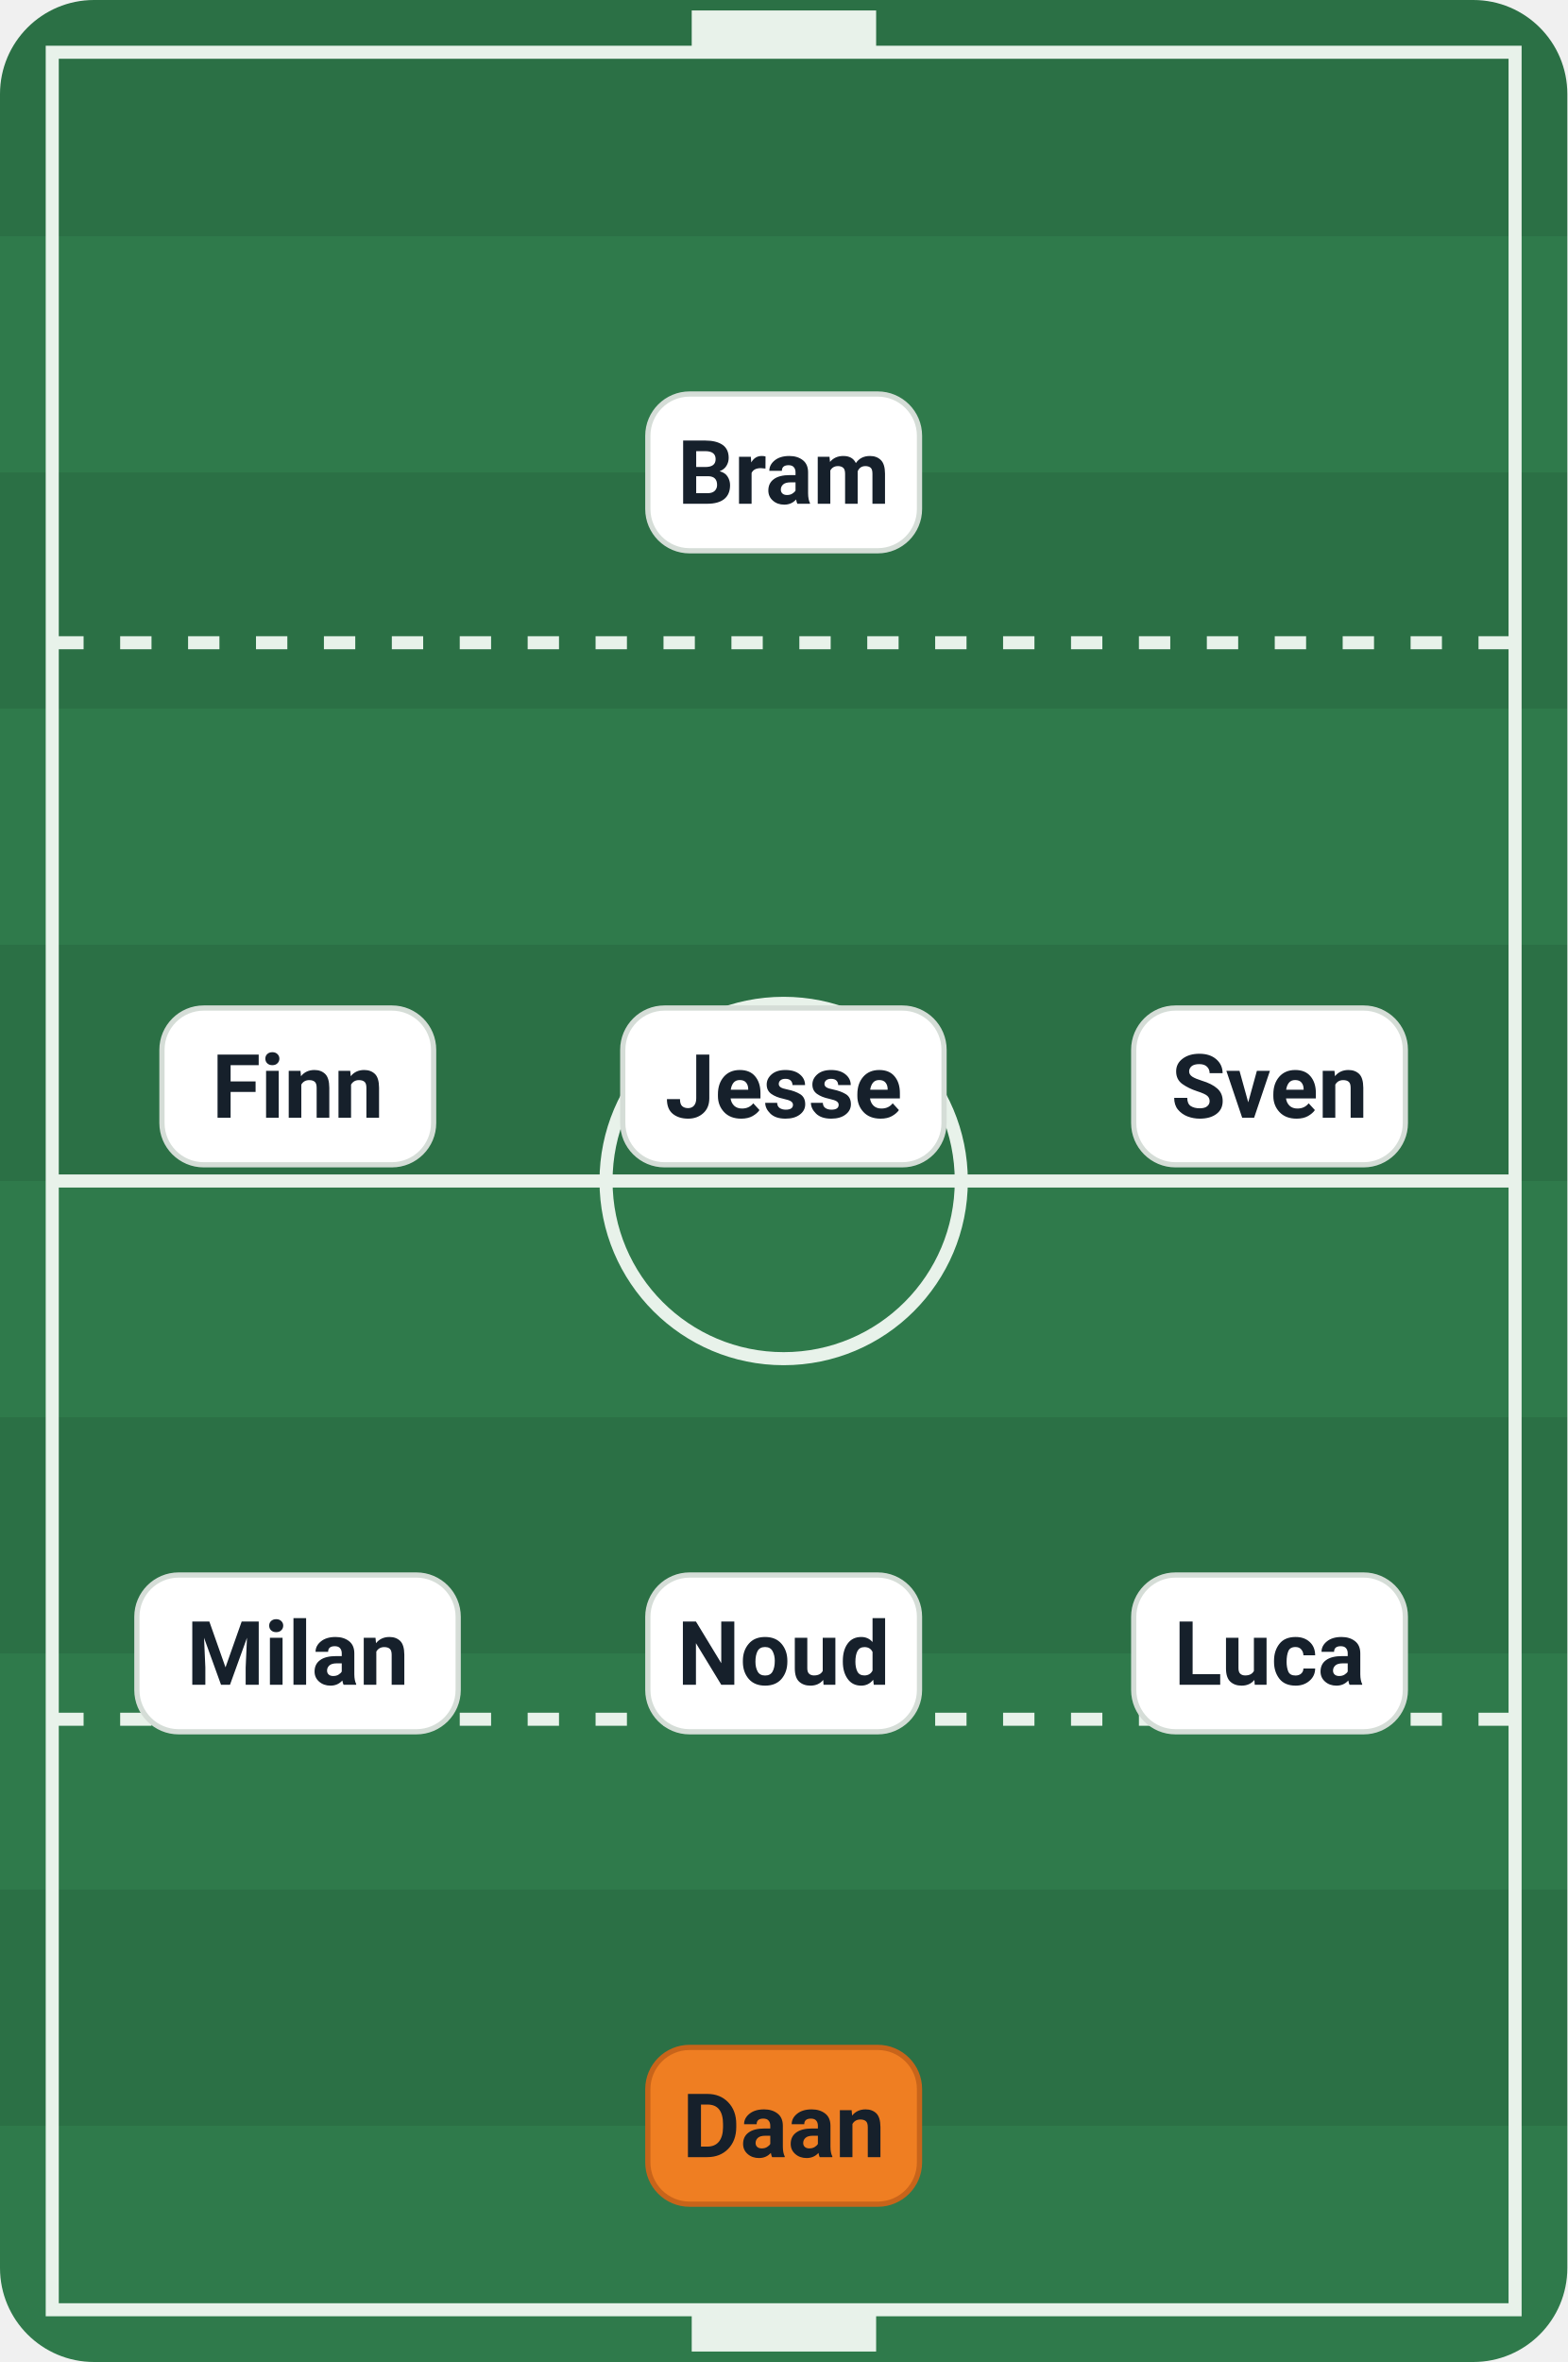
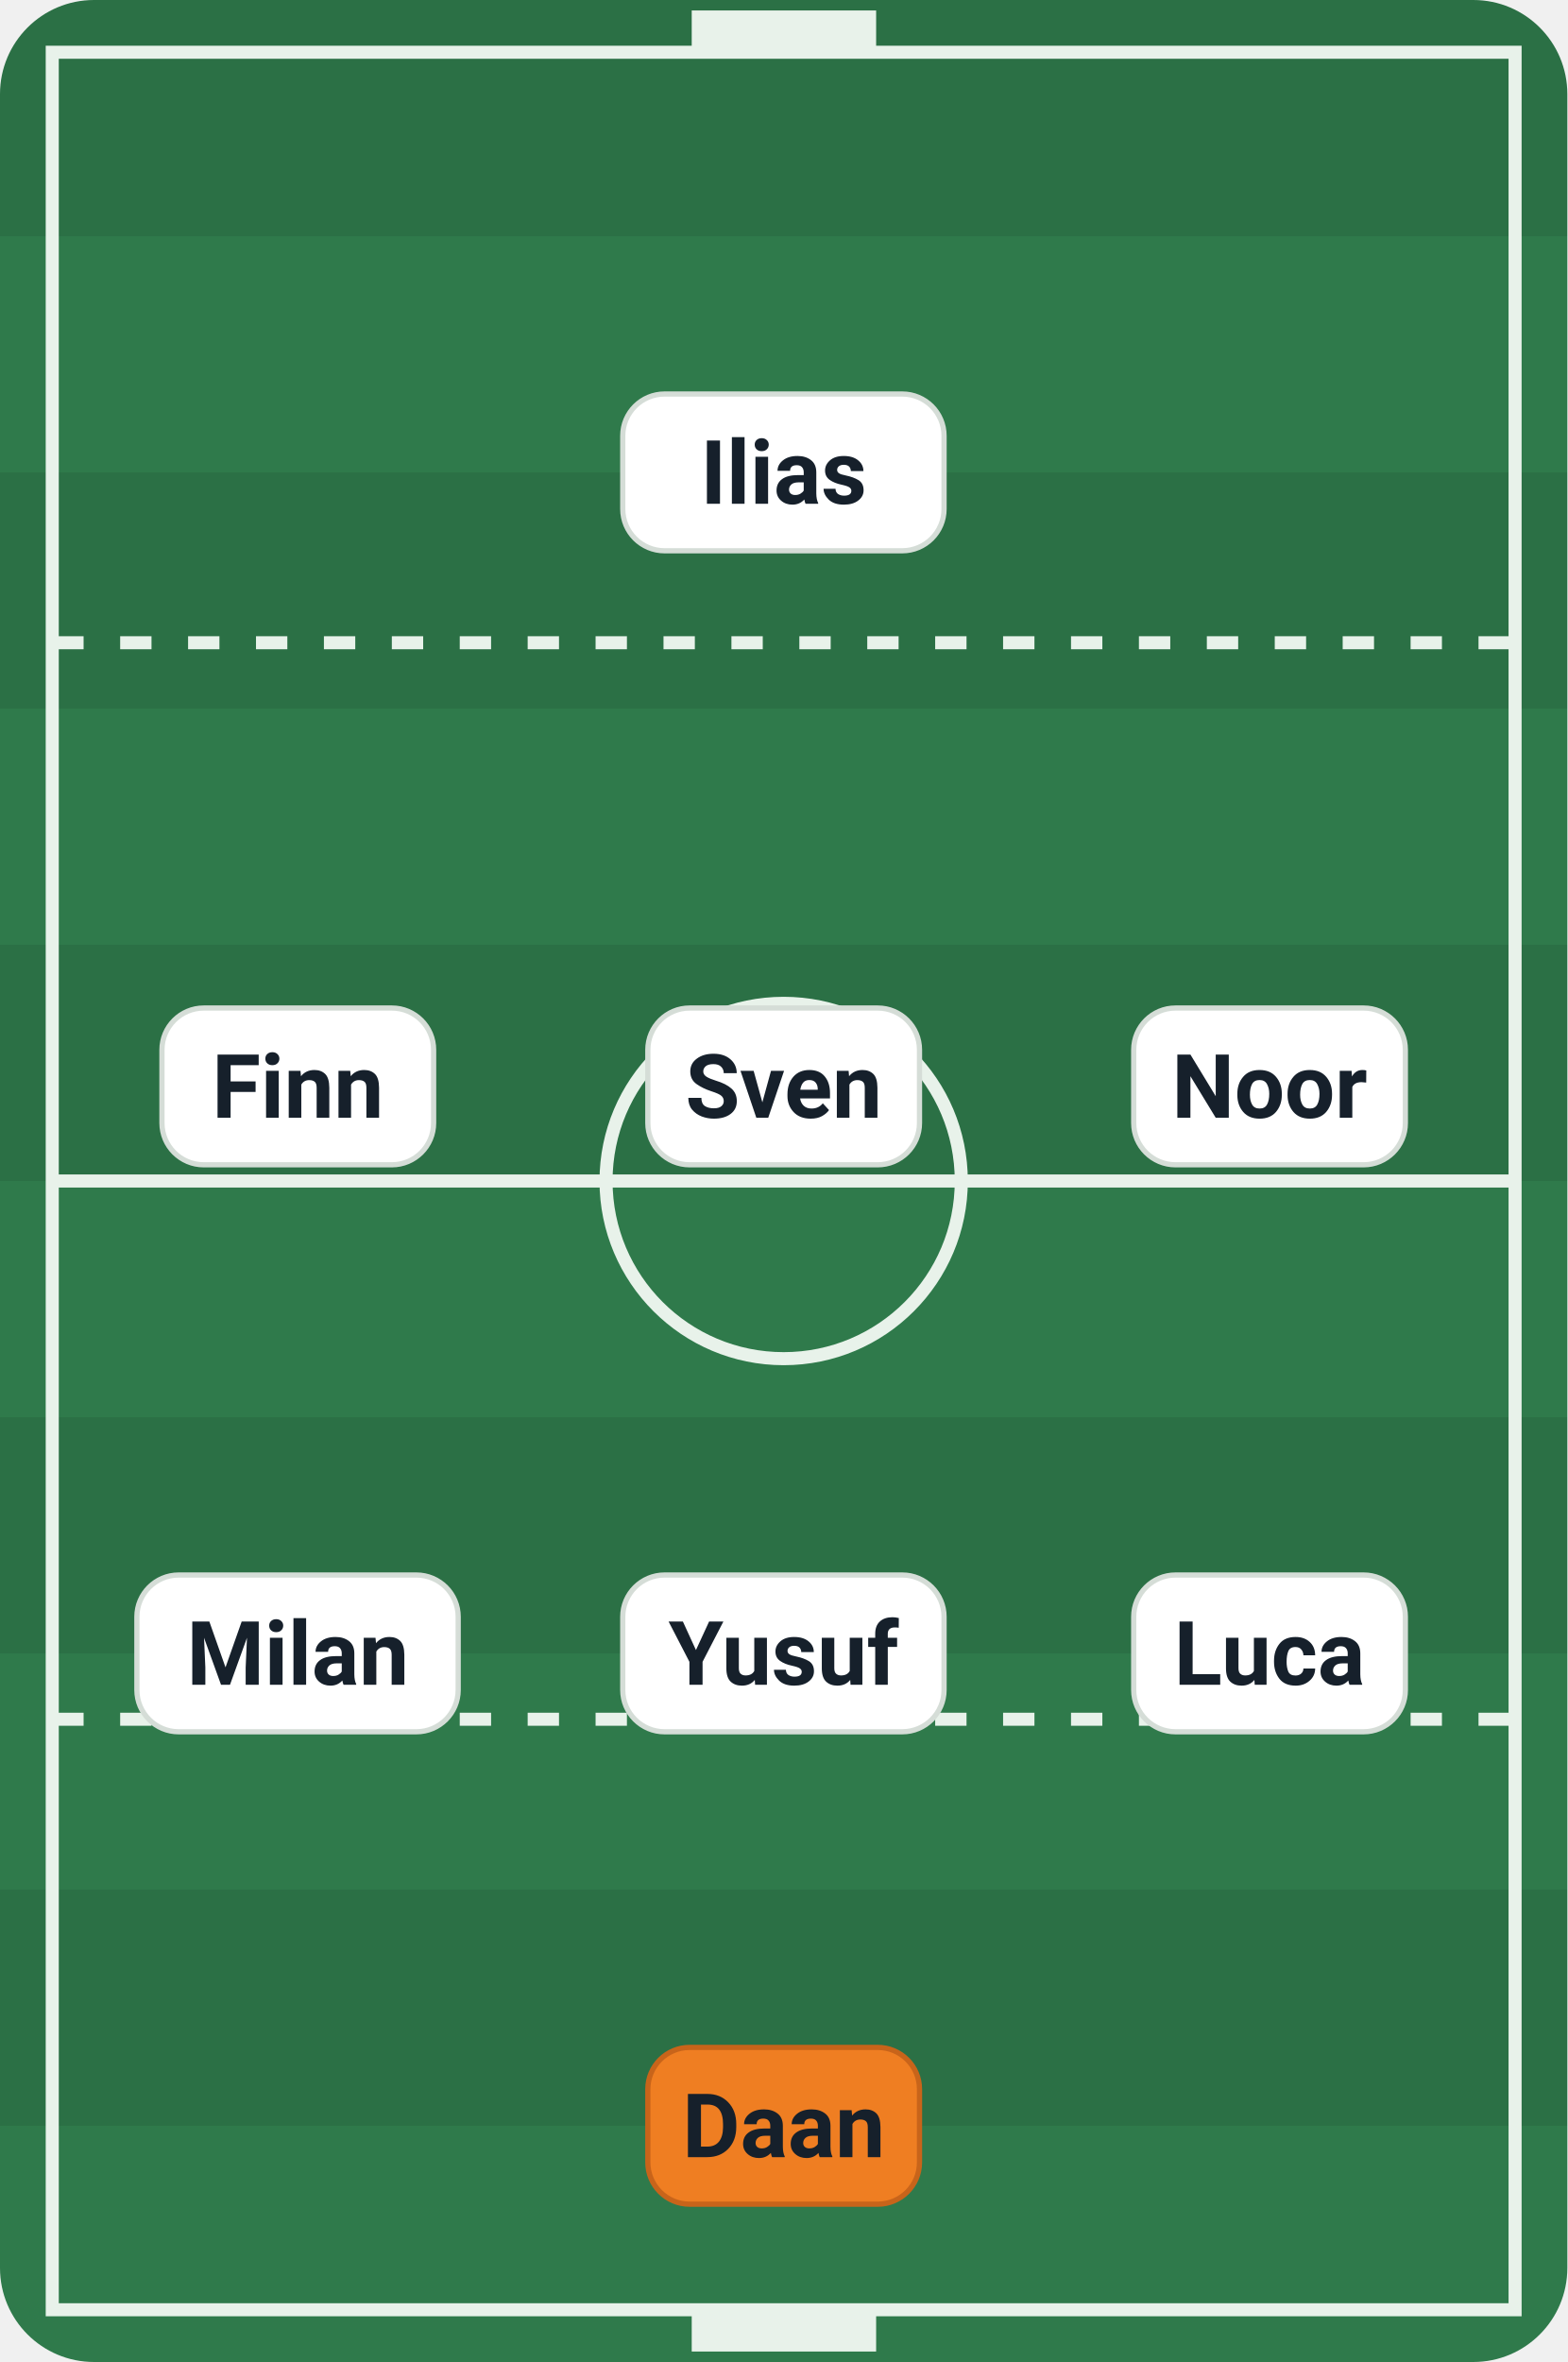
<svg xmlns="http://www.w3.org/2000/svg" viewBox="0 0 300 452" width="300" height="452" role="img" font-family="system-ui, -apple-system, Segoe UI, Roboto, sans-serif">
  <clipPath id="r">
    <rect width="300" height="452" rx="18" />
  </clipPath>
  <g clip-path="url(#r)">
    <rect x="0" y="0.0" width="300" height="45.2" fill="#2B7045" />
    <rect x="0" y="45.2" width="300" height="45.2" fill="#2F7A4B" />
    <rect x="0" y="90.4" width="300" height="45.2" fill="#2B7045" />
    <rect x="0" y="135.6" width="300" height="45.2" fill="#2F7A4B" />
    <rect x="0" y="180.8" width="300" height="45.2" fill="#2B7045" />
    <rect x="0" y="226.0" width="300" height="45.2" fill="#2F7A4B" />
    <rect x="0" y="271.2" width="300" height="45.2" fill="#2B7045" />
    <rect x="0" y="316.4" width="300" height="45.2" fill="#2F7A4B" />
    <rect x="0" y="361.6" width="300" height="45.2" fill="#2B7045" />
    <rect x="0" y="406.8" width="300" height="45.2" fill="#2F7A4B" />
    <rect x="10" y="10" width="280" height="432" fill="none" stroke="#E8F2EA" stroke-width="2.5" />
    <line x1="10" y1="226.0" x2="290" y2="226.0" fill="none" stroke="#E8F2EA" stroke-width="2.5" />
    <circle cx="150.0" cy="226.0" r="34" fill="none" stroke="#E8F2EA" stroke-width="2.5" />
    <line x1="10" y1="123.0" x2="290" y2="123.0" fill="none" stroke="#E8F2EA" stroke-width="2.5" stroke-dasharray="6 7" />
    <line x1="10" y1="329.0" x2="290" y2="329.0" fill="none" stroke="#E8F2EA" stroke-width="2.5" stroke-dasharray="6 7" />
    <rect x="132.4" y="2" width="35.3" height="8" fill="#E8F2EA" />
    <rect x="132.4" y="442" width="35.3" height="8" fill="#E8F2EA" />
  </g>
  <rect x="124.0" y="391.8" width="52.0" height="30" rx="8" fill="#EF7E22" stroke="#C8641A" />
  <text x="150.0" y="412.8" text-anchor="middle" font-size="17" font-weight="700" fill="#16202B">Daan</text>
  <rect x="26.2" y="301.4" width="61.5" height="30" rx="8" fill="#FFFFFF" stroke="#D5DDD7" />
  <text x="57.0" y="322.4" text-anchor="middle" font-size="17" font-weight="700" fill="#16202B">Milan</text>
-   <rect x="124.0" y="301.4" width="52.0" height="30" rx="8" fill="#FFFFFF" stroke="#D5DDD7" />
-   <text x="150.0" y="322.4" text-anchor="middle" font-size="17" font-weight="700" fill="#16202B">Noud</text>
+   <rect x="119.2" y="301.4" width="61.5" height="30" rx="8" fill="#FFFFFF" stroke="#D5DDD7" />
+   <text x="150.0" y="322.4" text-anchor="middle" font-size="17" font-weight="700" fill="#16202B">Yusuf</text>
  <rect x="217.0" y="301.4" width="52.0" height="30" rx="8" fill="#FFFFFF" stroke="#D5DDD7" />
  <text x="243.0" y="322.4" text-anchor="middle" font-size="17" font-weight="700" fill="#16202B">Luca</text>
  <rect x="31.0" y="192.9" width="52.0" height="30" rx="8" fill="#FFFFFF" stroke="#D5DDD7" />
  <text x="57.0" y="213.9" text-anchor="middle" font-size="17" font-weight="700" fill="#16202B">Finn</text>
-   <rect x="119.2" y="192.9" width="61.5" height="30" rx="8" fill="#FFFFFF" stroke="#D5DDD7" />
-   <text x="150.0" y="213.9" text-anchor="middle" font-size="17" font-weight="700" fill="#16202B">Jesse</text>
+   <rect x="124.0" y="192.9" width="52.0" height="30" rx="8" fill="#FFFFFF" stroke="#D5DDD7" />
+   <text x="150.0" y="213.9" text-anchor="middle" font-size="17" font-weight="700" fill="#16202B">Sven</text>
  <rect x="217.0" y="192.9" width="52.0" height="30" rx="8" fill="#FFFFFF" stroke="#D5DDD7" />
-   <text x="243.0" y="213.9" text-anchor="middle" font-size="17" font-weight="700" fill="#16202B">Sven</text>
-   <rect x="124.0" y="75.4" width="52.0" height="30" rx="8" fill="#FFFFFF" stroke="#D5DDD7" />
-   <text x="150.0" y="96.4" text-anchor="middle" font-size="17" font-weight="700" fill="#16202B">Bram</text>
+   <text x="243.0" y="213.9" text-anchor="middle" font-size="17" font-weight="700" fill="#16202B">Noor</text>
+   <rect x="119.2" y="75.4" width="61.5" height="30" rx="8" fill="#FFFFFF" stroke="#D5DDD7" />
+   <text x="150.0" y="96.4" text-anchor="middle" font-size="17" font-weight="700" fill="#16202B">Ilias</text>
</svg>
